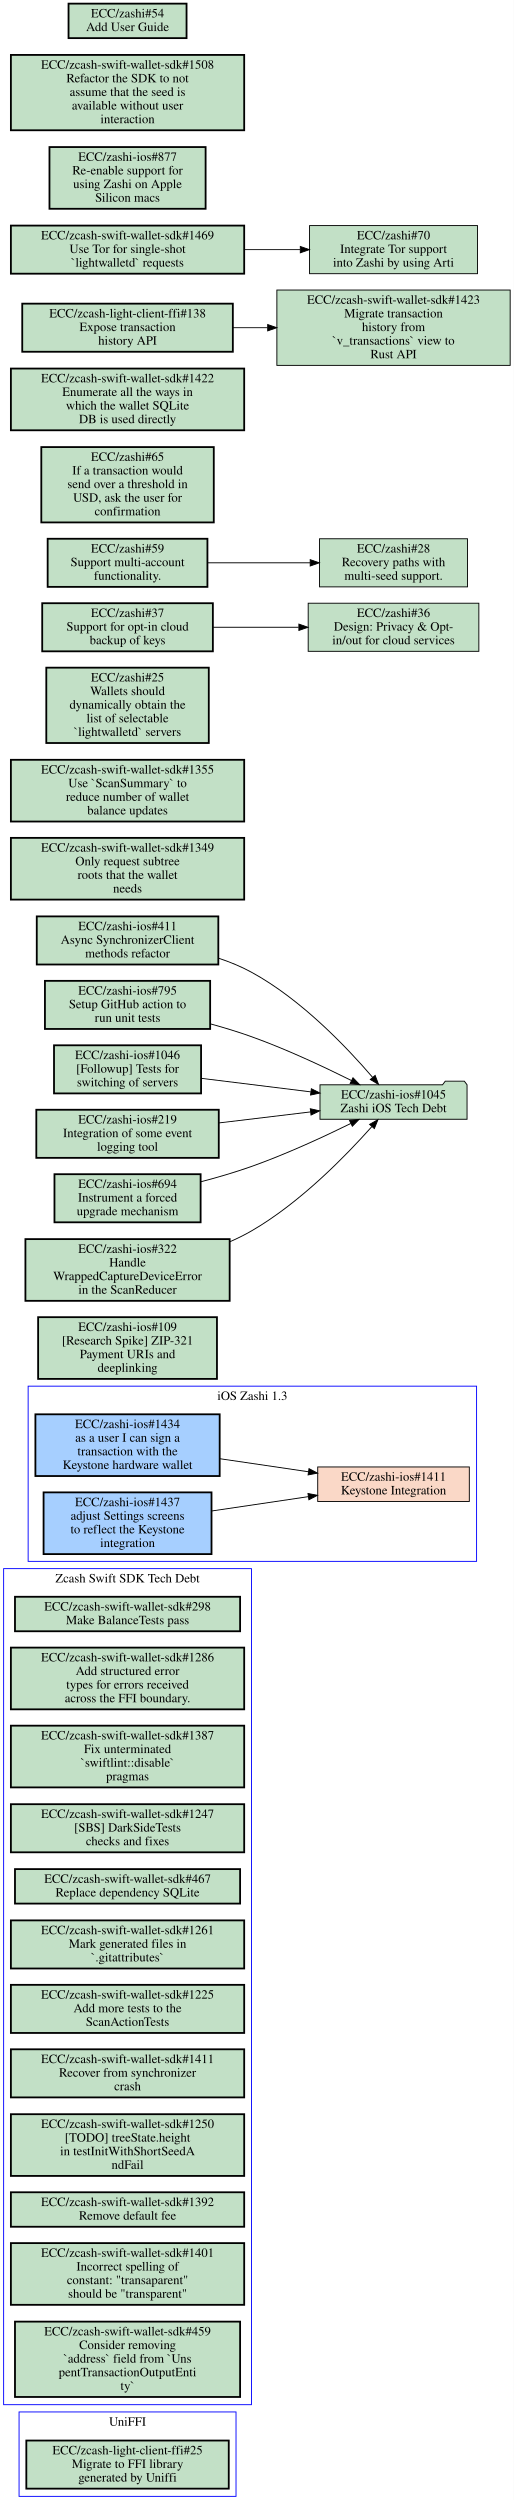
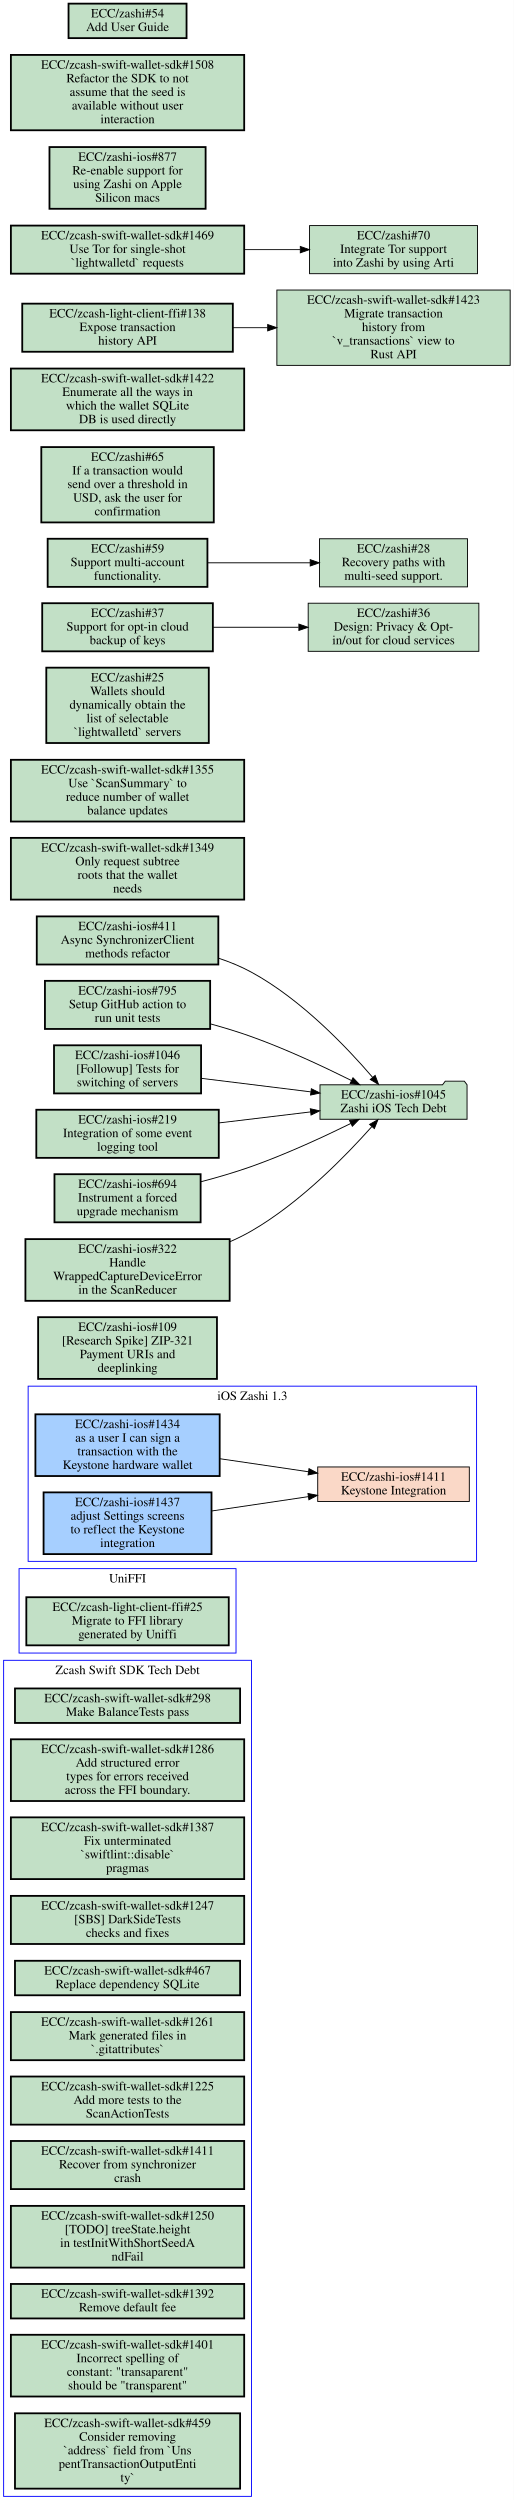
<svg xmlns="http://www.w3.org/2000/svg" xmlns:xlink="http://www.w3.org/1999/xlink" width="566pt" height="2754pt" viewBox="0.00 0.00 566.00 2754.00">
  <g id="graph0" class="graph" transform="scale(1 1) rotate(0) translate(4 2750)">
    <polygon fill="white" stroke="transparent" points="-4,4 -4,-2750 562,-2750 562,4 -4,4" />
    <g id="clust1" class="cluster">
+       <polygon fill="none" stroke="blue" points="17,-929 17,-1022 256,-1022 256,-929 17,-929" />
+       <text text-anchor="middle" x="136.5" y="-1006.8" font-family="Times,serif" font-size="14.00">UniFFI</text>
+     </g>
+     <g id="clust2" class="cluster">
+       <polygon fill="none" stroke="blue" points="0,0 0,-921 273,-921 273,0 0,0" />
+       <text text-anchor="middle" x="136.5" y="-905.8" font-family="Times,serif" font-size="14.00">Zcash Swift SDK Tech Debt</text>
+     </g>
+     <g id="clust3" class="cluster">
      <polygon fill="none" stroke="blue" points="27,-1030 27,-1223 521,-1223 521,-1030 27,-1030" />
      <text text-anchor="middle" x="274" y="-1207.8" font-family="Times,serif" font-size="14.00">iOS Zashi 1.3</text>
    </g>
-     <g id="clust2" class="cluster">
-       <polygon fill="none" stroke="blue" points="0,-101 0,-1022 273,-1022 273,-101 0,-101" />
-       <text text-anchor="middle" x="136.5" y="-1006.8" font-family="Times,serif" font-size="14.00">Zcash Swift SDK Tech Debt</text>
-     </g>
-     <g id="clust3" class="cluster">
-       <polygon fill="none" stroke="blue" points="17,0 17,-93 256,-93 256,0 17,0" />
-       <text text-anchor="middle" x="136.5" y="-77.8" font-family="Times,serif" font-size="14.00">UniFFI</text>
-     </g>
-     <g id="node1" class="node closed">
+     <g id="node1" class="node open">
      <g id="a_node1">
+         <a xlink:href="https://github.com/Electric-Coin-Company/zcash-light-client-ffi/issues/25" xlink:title="ECC/zcash-light-client-ffi#25&#10;Migrate to FFI library&#10;generated by Uniffi" target="_blank">
+           <polygon fill="#c2e0c6" stroke="black" stroke-width="2" points="248,-990.5 25,-990.5 25,-937.5 248,-937.5 248,-990.5" />
+           <text text-anchor="middle" x="136.5" y="-975.3" font-family="Times,serif" font-size="14.00">ECC/zcash-light-client-ffi#25</text>
+           <text text-anchor="middle" x="136.5" y="-960.3" font-family="Times,serif" font-size="14.00">Migrate to FFI library</text>
+           <text text-anchor="middle" x="136.5" y="-945.3" font-family="Times,serif" font-size="14.00">generated by Uniffi</text>
+         </a>
+       </g>
+     </g>
+     <g id="node2" class="node open">
+       <g id="a_node2">
+         <a xlink:href="https://github.com/Electric-Coin-Company/zcash-swift-wallet-sdk/issues/298" xlink:title="ECC/zcash-swift-wallet-sdk#298&#10;Make BalanceTests pass" target="_blank">
+           <polygon fill="#c2e0c6" stroke="black" stroke-width="2" points="260.5,-890 12.5,-890 12.5,-852 260.5,-852 260.5,-890" />
+           <text text-anchor="middle" x="136.5" y="-874.8" font-family="Times,serif" font-size="14.00">ECC/zcash-swift-wallet-sdk#298</text>
+           <text text-anchor="middle" x="136.5" y="-859.8" font-family="Times,serif" font-size="14.00">Make BalanceTests pass</text>
+         </a>
+       </g>
+     </g>
+     <g id="node3" class="node open">
+       <g id="a_node3">
+         <a xlink:href="https://github.com/Electric-Coin-Company/zcash-swift-wallet-sdk/issues/1286" xlink:title="ECC/zcash-swift-wallet-sdk#1286&#10;Add structured error&#10;types for errors received&#10;across the FFI boundary." target="_blank">
+           <polygon fill="#c2e0c6" stroke="black" stroke-width="2" points="265,-834 8,-834 8,-766 265,-766 265,-834" />
+           <text text-anchor="middle" x="136.5" y="-818.8" font-family="Times,serif" font-size="14.00">ECC/zcash-swift-wallet-sdk#1286</text>
+           <text text-anchor="middle" x="136.5" y="-803.8" font-family="Times,serif" font-size="14.00">Add structured error</text>
+           <text text-anchor="middle" x="136.5" y="-788.8" font-family="Times,serif" font-size="14.00">types for errors received</text>
+           <text text-anchor="middle" x="136.5" y="-773.8" font-family="Times,serif" font-size="14.00">across the FFI boundary.</text>
+         </a>
+       </g>
+     </g>
+     <g id="node4" class="node open">
+       <g id="a_node4">
+         <a xlink:href="https://github.com/Electric-Coin-Company/zcash-swift-wallet-sdk/issues/1387" xlink:title="ECC/zcash-swift-wallet-sdk#1387&#10;Fix unterminated&#10;`swiftlint::disable`&#10;pragmas" target="_blank">
+           <polygon fill="#c2e0c6" stroke="black" stroke-width="2" points="265,-748 8,-748 8,-680 265,-680 265,-748" />
+           <text text-anchor="middle" x="136.5" y="-732.8" font-family="Times,serif" font-size="14.00">ECC/zcash-swift-wallet-sdk#1387</text>
+           <text text-anchor="middle" x="136.5" y="-717.8" font-family="Times,serif" font-size="14.00">Fix unterminated</text>
+           <text text-anchor="middle" x="136.5" y="-702.8" font-family="Times,serif" font-size="14.00">`swiftlint::disable`</text>
+           <text text-anchor="middle" x="136.5" y="-687.8" font-family="Times,serif" font-size="14.00">pragmas</text>
+         </a>
+       </g>
+     </g>
+     <g id="node5" class="node open">
+       <g id="a_node5">
+         <a xlink:href="https://github.com/Electric-Coin-Company/zcash-swift-wallet-sdk/issues/1247" xlink:title="ECC/zcash-swift-wallet-sdk#1247&#10;[SBS] DarkSideTests&#10;checks and fixes" target="_blank">
+           <polygon fill="#c2e0c6" stroke="black" stroke-width="2" points="265,-661.5 8,-661.5 8,-608.5 265,-608.5 265,-661.5" />
+           <text text-anchor="middle" x="136.5" y="-646.3" font-family="Times,serif" font-size="14.00">ECC/zcash-swift-wallet-sdk#1247</text>
+           <text text-anchor="middle" x="136.5" y="-631.3" font-family="Times,serif" font-size="14.00">[SBS] DarkSideTests</text>
+           <text text-anchor="middle" x="136.5" y="-616.3" font-family="Times,serif" font-size="14.00">checks and fixes</text>
+         </a>
+       </g>
+     </g>
+     <g id="node6" class="node open">
+       <g id="a_node6">
+         <a xlink:href="https://github.com/Electric-Coin-Company/zcash-swift-wallet-sdk/issues/467" xlink:title="ECC/zcash-swift-wallet-sdk#467&#10;Replace dependency SQLite" target="_blank">
+           <polygon fill="#c2e0c6" stroke="black" stroke-width="2" points="260.5,-590 12.5,-590 12.5,-552 260.5,-552 260.5,-590" />
+           <text text-anchor="middle" x="136.5" y="-574.8" font-family="Times,serif" font-size="14.00">ECC/zcash-swift-wallet-sdk#467</text>
+           <text text-anchor="middle" x="136.5" y="-559.8" font-family="Times,serif" font-size="14.00">Replace dependency SQLite</text>
+         </a>
+       </g>
+     </g>
+     <g id="node7" class="node open">
+       <g id="a_node7">
+         <a xlink:href="https://github.com/Electric-Coin-Company/zcash-swift-wallet-sdk/issues/1261" xlink:title="ECC/zcash-swift-wallet-sdk#1261&#10;Mark generated files in&#10;`.gitattributes`" target="_blank">
+           <polygon fill="#c2e0c6" stroke="black" stroke-width="2" points="265,-533.5 8,-533.5 8,-480.5 265,-480.5 265,-533.5" />
+           <text text-anchor="middle" x="136.5" y="-518.3" font-family="Times,serif" font-size="14.00">ECC/zcash-swift-wallet-sdk#1261</text>
+           <text text-anchor="middle" x="136.5" y="-503.3" font-family="Times,serif" font-size="14.00">Mark generated files in</text>
+           <text text-anchor="middle" x="136.5" y="-488.3" font-family="Times,serif" font-size="14.00">`.gitattributes`</text>
+         </a>
+       </g>
+     </g>
+     <g id="node8" class="node open">
+       <g id="a_node8">
+         <a xlink:href="https://github.com/Electric-Coin-Company/zcash-swift-wallet-sdk/issues/1225" xlink:title="ECC/zcash-swift-wallet-sdk#1225&#10;Add more tests to the&#10;ScanActionTests" target="_blank">
+           <polygon fill="#c2e0c6" stroke="black" stroke-width="2" points="265,-462.5 8,-462.5 8,-409.5 265,-409.5 265,-462.5" />
+           <text text-anchor="middle" x="136.5" y="-447.3" font-family="Times,serif" font-size="14.00">ECC/zcash-swift-wallet-sdk#1225</text>
+           <text text-anchor="middle" x="136.5" y="-432.3" font-family="Times,serif" font-size="14.00">Add more tests to the</text>
+           <text text-anchor="middle" x="136.5" y="-417.3" font-family="Times,serif" font-size="14.00">ScanActionTests</text>
+         </a>
+       </g>
+     </g>
+     <g id="node9" class="node open">
+       <g id="a_node9">
+         <a xlink:href="https://github.com/Electric-Coin-Company/zcash-swift-wallet-sdk/issues/1411" xlink:title="ECC/zcash-swift-wallet-sdk#1411&#10;Recover from synchronizer&#10;crash" target="_blank">
+           <polygon fill="#c2e0c6" stroke="black" stroke-width="2" points="265,-391.5 8,-391.5 8,-338.5 265,-338.5 265,-391.5" />
+           <text text-anchor="middle" x="136.5" y="-376.3" font-family="Times,serif" font-size="14.00">ECC/zcash-swift-wallet-sdk#1411</text>
+           <text text-anchor="middle" x="136.5" y="-361.3" font-family="Times,serif" font-size="14.00">Recover from synchronizer</text>
+           <text text-anchor="middle" x="136.5" y="-346.3" font-family="Times,serif" font-size="14.00">crash</text>
+         </a>
+       </g>
+     </g>
+     <g id="node10" class="node open">
+       <g id="a_node10">
+         <a xlink:href="https://github.com/Electric-Coin-Company/zcash-swift-wallet-sdk/issues/1250" xlink:title="ECC/zcash-swift-wallet-sdk#1250&#10;[TODO] treeState.height&#10;in testInitWithShortSeedA&#10;ndFail" target="_blank">
+           <polygon fill="#c2e0c6" stroke="black" stroke-width="2" points="265,-320 8,-320 8,-252 265,-252 265,-320" />
+           <text text-anchor="middle" x="136.5" y="-304.8" font-family="Times,serif" font-size="14.00">ECC/zcash-swift-wallet-sdk#1250</text>
+           <text text-anchor="middle" x="136.5" y="-289.8" font-family="Times,serif" font-size="14.00">[TODO] treeState.height</text>
+           <text text-anchor="middle" x="136.5" y="-274.8" font-family="Times,serif" font-size="14.00">in testInitWithShortSeedA</text>
+           <text text-anchor="middle" x="136.5" y="-259.8" font-family="Times,serif" font-size="14.00">ndFail</text>
+         </a>
+       </g>
+     </g>
+     <g id="node11" class="node open">
+       <g id="a_node11">
+         <a xlink:href="https://github.com/Electric-Coin-Company/zcash-swift-wallet-sdk/issues/1392" xlink:title="ECC/zcash-swift-wallet-sdk#1392&#10;Remove default fee" target="_blank">
+           <polygon fill="#c2e0c6" stroke="black" stroke-width="2" points="265,-234 8,-234 8,-196 265,-196 265,-234" />
+           <text text-anchor="middle" x="136.5" y="-218.8" font-family="Times,serif" font-size="14.00">ECC/zcash-swift-wallet-sdk#1392</text>
+           <text text-anchor="middle" x="136.5" y="-203.8" font-family="Times,serif" font-size="14.00">Remove default fee</text>
+         </a>
+       </g>
+     </g>
+     <g id="node12" class="node open">
+       <g id="a_node12">
+         <a xlink:href="https://github.com/Electric-Coin-Company/zcash-swift-wallet-sdk/issues/1401" xlink:title="ECC/zcash-swift-wallet-sdk#1401&#10;Incorrect spelling of&#10;constant: &quot;transaparent&quot;&#10;should be &quot;transparent&quot;" target="_blank">
+           <polygon fill="#c2e0c6" stroke="black" stroke-width="2" points="265,-178 8,-178 8,-110 265,-110 265,-178" />
+           <text text-anchor="middle" x="136.5" y="-162.8" font-family="Times,serif" font-size="14.00">ECC/zcash-swift-wallet-sdk#1401</text>
+           <text text-anchor="middle" x="136.5" y="-147.8" font-family="Times,serif" font-size="14.00">Incorrect spelling of</text>
+           <text text-anchor="middle" x="136.5" y="-132.8" font-family="Times,serif" font-size="14.00">constant: "transaparent"</text>
+           <text text-anchor="middle" x="136.5" y="-117.8" font-family="Times,serif" font-size="14.00">should be "transparent"</text>
+         </a>
+       </g>
+     </g>
+     <g id="node13" class="node open">
+       <g id="a_node13">
+         <a xlink:href="https://github.com/Electric-Coin-Company/zcash-swift-wallet-sdk/issues/459" xlink:title="ECC/zcash-swift-wallet-sdk#459&#10;Consider removing&#10;`address` field from `Uns&#10;pentTransactionOutputEnti&#10;ty`" target="_blank">
+           <polygon fill="#c2e0c6" stroke="black" stroke-width="2" points="260.5,-91.5 12.5,-91.5 12.5,-8.5 260.5,-8.5 260.5,-91.5" />
+           <text text-anchor="middle" x="136.5" y="-76.3" font-family="Times,serif" font-size="14.00">ECC/zcash-swift-wallet-sdk#459</text>
+           <text text-anchor="middle" x="136.5" y="-61.3" font-family="Times,serif" font-size="14.00">Consider removing</text>
+           <text text-anchor="middle" x="136.5" y="-46.3" font-family="Times,serif" font-size="14.00">`address` field from `Uns</text>
+           <text text-anchor="middle" x="136.5" y="-31.3" font-family="Times,serif" font-size="14.00">pentTransactionOutputEnti</text>
+           <text text-anchor="middle" x="136.5" y="-16.3" font-family="Times,serif" font-size="14.00">ty`</text>
+         </a>
+       </g>
+     </g>
+     <g id="node14" class="node closed">
+       <g id="a_node14">
        <a xlink:href="https://github.com/Electric-Coin-Company/zashi-ios/issues/1411" xlink:title="ECC/zashi-ios#1411&#10;Keystone Integration" target="_blank">
          <polygon fill="#fad8c7" stroke="black" points="513,-1134 346,-1134 346,-1096 513,-1096 513,-1134" />
          <text text-anchor="middle" x="429.5" y="-1118.8" font-family="Times,serif" font-size="14.00">ECC/zashi-ios#1411</text>
          <text text-anchor="middle" x="429.5" y="-1103.8" font-family="Times,serif" font-size="14.00">Keystone Integration</text>
        </a>
      </g>
    </g>
-     <g id="node2" class="node committed">
-       <g id="a_node2">
+     <g id="node15" class="node committed">
+       <g id="a_node15">
        <a xlink:href="https://github.com/Electric-Coin-Company/zashi-ios/issues/1434" xlink:title="ECC/zashi-ios#1434&#10;as a user I can sign a&#10;transaction with the&#10;Keystone hardware wallet" target="_blank">
          <polygon fill="#a6cfff" stroke="black" stroke-width="2" points="238,-1192 35,-1192 35,-1124 238,-1124 238,-1192" />
          <text text-anchor="middle" x="136.5" y="-1176.8" font-family="Times,serif" font-size="14.00">ECC/zashi-ios#1434</text>
          <text text-anchor="middle" x="136.5" y="-1161.8" font-family="Times,serif" font-size="14.00">as a user I can sign a</text>
          <text text-anchor="middle" x="136.5" y="-1146.8" font-family="Times,serif" font-size="14.00">transaction with the</text>
          <text text-anchor="middle" x="136.5" y="-1131.8" font-family="Times,serif" font-size="14.00">Keystone hardware wallet</text>
        </a>
      </g>
    </g>
    <g id="edge1" class="edge">
      <path fill="none" stroke="black" d="M238.05,-1143.1C269.78,-1138.5 304.66,-1133.3 335.81,-1128.7" />
      <polygon fill="black" stroke="black" points="336.41,-1132.15 345.78,-1127.2 335.37,-1125.23 336.41,-1132.15" />
    </g>
-     <g id="node3" class="node committed">
-       <g id="a_node3">
+     <g id="node16" class="node committed">
+       <g id="a_node16">
        <a xlink:href="https://github.com/Electric-Coin-Company/zashi-ios/issues/1437" xlink:title="ECC/zashi-ios#1437&#10;adjust Settings screens&#10;to reflect the Keystone&#10;integration" target="_blank">
          <polygon fill="#a6cfff" stroke="black" stroke-width="2" points="229,-1106 44,-1106 44,-1038 229,-1038 229,-1106" />
          <text text-anchor="middle" x="136.5" y="-1090.8" font-family="Times,serif" font-size="14.00">ECC/zashi-ios#1437</text>
          <text text-anchor="middle" x="136.5" y="-1075.8" font-family="Times,serif" font-size="14.00">adjust Settings screens</text>
          <text text-anchor="middle" x="136.5" y="-1060.8" font-family="Times,serif" font-size="14.00">to reflect the Keystone</text>
          <text text-anchor="middle" x="136.5" y="-1045.8" font-family="Times,serif" font-size="14.00">integration</text>
        </a>
      </g>
    </g>
    <g id="edge2" class="edge">
      <path fill="none" stroke="black" d="M229.17,-1085.5C263.14,-1090.6 301.66,-1096.3 335.72,-1101.3" />
      <polygon fill="black" stroke="black" points="335.26,-1104.77 345.67,-1102.8 336.3,-1097.85 335.26,-1104.77" />
-     </g>
-     <g id="node4" class="node open">
-       <g id="a_node4">
-         <a xlink:href="https://github.com/Electric-Coin-Company/zcash-swift-wallet-sdk/issues/298" xlink:title="ECC/zcash-swift-wallet-sdk#298&#10;Make BalanceTests pass" target="_blank">
-           <polygon fill="#c2e0c6" stroke="black" stroke-width="2" points="260.5,-991 12.5,-991 12.5,-953 260.5,-953 260.5,-991" />
-           <text text-anchor="middle" x="136.5" y="-975.8" font-family="Times,serif" font-size="14.00">ECC/zcash-swift-wallet-sdk#298</text>
-           <text text-anchor="middle" x="136.5" y="-960.8" font-family="Times,serif" font-size="14.00">Make BalanceTests pass</text>
-         </a>
-       </g>
-     </g>
-     <g id="node5" class="node open">
-       <g id="a_node5">
-         <a xlink:href="https://github.com/Electric-Coin-Company/zcash-swift-wallet-sdk/issues/1286" xlink:title="ECC/zcash-swift-wallet-sdk#1286&#10;Add structured error&#10;types for errors received&#10;across the FFI boundary." target="_blank">
-           <polygon fill="#c2e0c6" stroke="black" stroke-width="2" points="265,-935 8,-935 8,-867 265,-867 265,-935" />
-           <text text-anchor="middle" x="136.5" y="-919.8" font-family="Times,serif" font-size="14.00">ECC/zcash-swift-wallet-sdk#1286</text>
-           <text text-anchor="middle" x="136.5" y="-904.8" font-family="Times,serif" font-size="14.00">Add structured error</text>
-           <text text-anchor="middle" x="136.5" y="-889.8" font-family="Times,serif" font-size="14.00">types for errors received</text>
-           <text text-anchor="middle" x="136.5" y="-874.8" font-family="Times,serif" font-size="14.00">across the FFI boundary.</text>
-         </a>
-       </g>
-     </g>
-     <g id="node6" class="node open">
-       <g id="a_node6">
-         <a xlink:href="https://github.com/Electric-Coin-Company/zcash-swift-wallet-sdk/issues/1387" xlink:title="ECC/zcash-swift-wallet-sdk#1387&#10;Fix unterminated&#10;`swiftlint::disable`&#10;pragmas" target="_blank">
-           <polygon fill="#c2e0c6" stroke="black" stroke-width="2" points="265,-849 8,-849 8,-781 265,-781 265,-849" />
-           <text text-anchor="middle" x="136.5" y="-833.8" font-family="Times,serif" font-size="14.00">ECC/zcash-swift-wallet-sdk#1387</text>
-           <text text-anchor="middle" x="136.5" y="-818.8" font-family="Times,serif" font-size="14.00">Fix unterminated</text>
-           <text text-anchor="middle" x="136.5" y="-803.8" font-family="Times,serif" font-size="14.00">`swiftlint::disable`</text>
-           <text text-anchor="middle" x="136.5" y="-788.8" font-family="Times,serif" font-size="14.00">pragmas</text>
-         </a>
-       </g>
-     </g>
-     <g id="node7" class="node open">
-       <g id="a_node7">
-         <a xlink:href="https://github.com/Electric-Coin-Company/zcash-swift-wallet-sdk/issues/1247" xlink:title="ECC/zcash-swift-wallet-sdk#1247&#10;[SBS] DarkSideTests&#10;checks and fixes" target="_blank">
-           <polygon fill="#c2e0c6" stroke="black" stroke-width="2" points="265,-762.5 8,-762.5 8,-709.5 265,-709.5 265,-762.5" />
-           <text text-anchor="middle" x="136.5" y="-747.3" font-family="Times,serif" font-size="14.00">ECC/zcash-swift-wallet-sdk#1247</text>
-           <text text-anchor="middle" x="136.5" y="-732.3" font-family="Times,serif" font-size="14.00">[SBS] DarkSideTests</text>
-           <text text-anchor="middle" x="136.5" y="-717.3" font-family="Times,serif" font-size="14.00">checks and fixes</text>
-         </a>
-       </g>
-     </g>
-     <g id="node8" class="node open">
-       <g id="a_node8">
-         <a xlink:href="https://github.com/Electric-Coin-Company/zcash-swift-wallet-sdk/issues/467" xlink:title="ECC/zcash-swift-wallet-sdk#467&#10;Replace dependency SQLite" target="_blank">
-           <polygon fill="#c2e0c6" stroke="black" stroke-width="2" points="260.5,-691 12.5,-691 12.5,-653 260.5,-653 260.5,-691" />
-           <text text-anchor="middle" x="136.5" y="-675.8" font-family="Times,serif" font-size="14.00">ECC/zcash-swift-wallet-sdk#467</text>
-           <text text-anchor="middle" x="136.5" y="-660.8" font-family="Times,serif" font-size="14.00">Replace dependency SQLite</text>
-         </a>
-       </g>
-     </g>
-     <g id="node9" class="node open">
-       <g id="a_node9">
-         <a xlink:href="https://github.com/Electric-Coin-Company/zcash-swift-wallet-sdk/issues/1261" xlink:title="ECC/zcash-swift-wallet-sdk#1261&#10;Mark generated files in&#10;`.gitattributes`" target="_blank">
-           <polygon fill="#c2e0c6" stroke="black" stroke-width="2" points="265,-634.5 8,-634.5 8,-581.5 265,-581.5 265,-634.5" />
-           <text text-anchor="middle" x="136.5" y="-619.3" font-family="Times,serif" font-size="14.00">ECC/zcash-swift-wallet-sdk#1261</text>
-           <text text-anchor="middle" x="136.5" y="-604.3" font-family="Times,serif" font-size="14.00">Mark generated files in</text>
-           <text text-anchor="middle" x="136.5" y="-589.3" font-family="Times,serif" font-size="14.00">`.gitattributes`</text>
-         </a>
-       </g>
-     </g>
-     <g id="node10" class="node open">
-       <g id="a_node10">
-         <a xlink:href="https://github.com/Electric-Coin-Company/zcash-swift-wallet-sdk/issues/1225" xlink:title="ECC/zcash-swift-wallet-sdk#1225&#10;Add more tests to the&#10;ScanActionTests" target="_blank">
-           <polygon fill="#c2e0c6" stroke="black" stroke-width="2" points="265,-563.5 8,-563.5 8,-510.5 265,-510.5 265,-563.5" />
-           <text text-anchor="middle" x="136.5" y="-548.3" font-family="Times,serif" font-size="14.00">ECC/zcash-swift-wallet-sdk#1225</text>
-           <text text-anchor="middle" x="136.5" y="-533.3" font-family="Times,serif" font-size="14.00">Add more tests to the</text>
-           <text text-anchor="middle" x="136.5" y="-518.3" font-family="Times,serif" font-size="14.00">ScanActionTests</text>
-         </a>
-       </g>
-     </g>
-     <g id="node11" class="node open">
-       <g id="a_node11">
-         <a xlink:href="https://github.com/Electric-Coin-Company/zcash-swift-wallet-sdk/issues/1411" xlink:title="ECC/zcash-swift-wallet-sdk#1411&#10;Recover from synchronizer&#10;crash" target="_blank">
-           <polygon fill="#c2e0c6" stroke="black" stroke-width="2" points="265,-492.5 8,-492.5 8,-439.5 265,-439.5 265,-492.5" />
-           <text text-anchor="middle" x="136.5" y="-477.3" font-family="Times,serif" font-size="14.00">ECC/zcash-swift-wallet-sdk#1411</text>
-           <text text-anchor="middle" x="136.5" y="-462.3" font-family="Times,serif" font-size="14.00">Recover from synchronizer</text>
-           <text text-anchor="middle" x="136.5" y="-447.3" font-family="Times,serif" font-size="14.00">crash</text>
-         </a>
-       </g>
-     </g>
-     <g id="node12" class="node open">
-       <g id="a_node12">
-         <a xlink:href="https://github.com/Electric-Coin-Company/zcash-swift-wallet-sdk/issues/1250" xlink:title="ECC/zcash-swift-wallet-sdk#1250&#10;[TODO] treeState.height&#10;in testInitWithShortSeedA&#10;ndFail" target="_blank">
-           <polygon fill="#c2e0c6" stroke="black" stroke-width="2" points="265,-421 8,-421 8,-353 265,-353 265,-421" />
-           <text text-anchor="middle" x="136.5" y="-405.8" font-family="Times,serif" font-size="14.00">ECC/zcash-swift-wallet-sdk#1250</text>
-           <text text-anchor="middle" x="136.5" y="-390.8" font-family="Times,serif" font-size="14.00">[TODO] treeState.height</text>
-           <text text-anchor="middle" x="136.5" y="-375.8" font-family="Times,serif" font-size="14.00">in testInitWithShortSeedA</text>
-           <text text-anchor="middle" x="136.5" y="-360.8" font-family="Times,serif" font-size="14.00">ndFail</text>
-         </a>
-       </g>
-     </g>
-     <g id="node13" class="node open">
-       <g id="a_node13">
-         <a xlink:href="https://github.com/Electric-Coin-Company/zcash-swift-wallet-sdk/issues/1392" xlink:title="ECC/zcash-swift-wallet-sdk#1392&#10;Remove default fee" target="_blank">
-           <polygon fill="#c2e0c6" stroke="black" stroke-width="2" points="265,-335 8,-335 8,-297 265,-297 265,-335" />
-           <text text-anchor="middle" x="136.5" y="-319.8" font-family="Times,serif" font-size="14.00">ECC/zcash-swift-wallet-sdk#1392</text>
-           <text text-anchor="middle" x="136.5" y="-304.8" font-family="Times,serif" font-size="14.00">Remove default fee</text>
-         </a>
-       </g>
-     </g>
-     <g id="node14" class="node open">
-       <g id="a_node14">
-         <a xlink:href="https://github.com/Electric-Coin-Company/zcash-swift-wallet-sdk/issues/1401" xlink:title="ECC/zcash-swift-wallet-sdk#1401&#10;Incorrect spelling of&#10;constant: &quot;transaparent&quot;&#10;should be &quot;transparent&quot;" target="_blank">
-           <polygon fill="#c2e0c6" stroke="black" stroke-width="2" points="265,-279 8,-279 8,-211 265,-211 265,-279" />
-           <text text-anchor="middle" x="136.5" y="-263.8" font-family="Times,serif" font-size="14.00">ECC/zcash-swift-wallet-sdk#1401</text>
-           <text text-anchor="middle" x="136.5" y="-248.8" font-family="Times,serif" font-size="14.00">Incorrect spelling of</text>
-           <text text-anchor="middle" x="136.5" y="-233.8" font-family="Times,serif" font-size="14.00">constant: "transaparent"</text>
-           <text text-anchor="middle" x="136.5" y="-218.8" font-family="Times,serif" font-size="14.00">should be "transparent"</text>
-         </a>
-       </g>
-     </g>
-     <g id="node15" class="node open">
-       <g id="a_node15">
-         <a xlink:href="https://github.com/Electric-Coin-Company/zcash-swift-wallet-sdk/issues/459" xlink:title="ECC/zcash-swift-wallet-sdk#459&#10;Consider removing&#10;`address` field from `Uns&#10;pentTransactionOutputEnti&#10;ty`" target="_blank">
-           <polygon fill="#c2e0c6" stroke="black" stroke-width="2" points="260.5,-192.5 12.5,-192.5 12.5,-109.5 260.5,-109.5 260.5,-192.5" />
-           <text text-anchor="middle" x="136.5" y="-177.3" font-family="Times,serif" font-size="14.00">ECC/zcash-swift-wallet-sdk#459</text>
-           <text text-anchor="middle" x="136.5" y="-162.3" font-family="Times,serif" font-size="14.00">Consider removing</text>
-           <text text-anchor="middle" x="136.5" y="-147.3" font-family="Times,serif" font-size="14.00">`address` field from `Uns</text>
-           <text text-anchor="middle" x="136.5" y="-132.3" font-family="Times,serif" font-size="14.00">pentTransactionOutputEnti</text>
-           <text text-anchor="middle" x="136.5" y="-117.3" font-family="Times,serif" font-size="14.00">ty`</text>
-         </a>
-       </g>
-     </g>
-     <g id="node16" class="node open">
-       <g id="a_node16">
-         <a xlink:href="https://github.com/Electric-Coin-Company/zcash-light-client-ffi/issues/25" xlink:title="ECC/zcash-light-client-ffi#25&#10;Migrate to FFI library&#10;generated by Uniffi" target="_blank">
-           <polygon fill="#c2e0c6" stroke="black" stroke-width="2" points="248,-61.5 25,-61.5 25,-8.5 248,-8.5 248,-61.5" />
-           <text text-anchor="middle" x="136.5" y="-46.3" font-family="Times,serif" font-size="14.00">ECC/zcash-light-client-ffi#25</text>
-           <text text-anchor="middle" x="136.5" y="-31.3" font-family="Times,serif" font-size="14.00">Migrate to FFI library</text>
-           <text text-anchor="middle" x="136.5" y="-16.3" font-family="Times,serif" font-size="14.00">generated by Uniffi</text>
-         </a>
-       </g>
    </g>
    <g id="node17" class="node open">
      <g id="a_node17">
        <a xlink:href="https://github.com/Electric-Coin-Company/zashi-ios/issues/109" xlink:title="ECC/zashi-ios#109&#10;[Research Spike] ZIP-321&#10;Payment URIs and&#10;deeplinking" target="_blank">
          <polygon fill="#c2e0c6" stroke="black" stroke-width="2" points="235,-1299 38,-1299 38,-1231 235,-1231 235,-1299" />
          <text text-anchor="middle" x="136.5" y="-1283.8" font-family="Times,serif" font-size="14.00">ECC/zashi-ios#109</text>
          <text text-anchor="middle" x="136.5" y="-1268.8" font-family="Times,serif" font-size="14.00">[Research Spike] ZIP-321</text>
          <text text-anchor="middle" x="136.5" y="-1253.8" font-family="Times,serif" font-size="14.00">Payment URIs and</text>
          <text text-anchor="middle" x="136.5" y="-1238.8" font-family="Times,serif" font-size="14.00">deeplinking</text>
        </a>
      </g>
    </g>
    <g id="node18" class="node open">
      <g id="a_node18">
        <a xlink:href="https://github.com/Electric-Coin-Company/zashi-ios/issues/411" xlink:title="ECC/zashi-ios#411&#10;Async SynchronizerClient&#10;methods refactor" target="_blank">
          <polygon fill="#c2e0c6" stroke="black" stroke-width="2" points="236.5,-1740.5 36.5,-1740.5 36.5,-1687.5 236.5,-1687.5 236.5,-1740.5" />
          <text text-anchor="middle" x="136.5" y="-1725.3" font-family="Times,serif" font-size="14.00">ECC/zashi-ios#411</text>
          <text text-anchor="middle" x="136.5" y="-1710.3" font-family="Times,serif" font-size="14.00">Async SynchronizerClient</text>
          <text text-anchor="middle" x="136.5" y="-1695.3" font-family="Times,serif" font-size="14.00">methods refactor</text>
        </a>
      </g>
    </g>
    <g id="node19" class="node open">
      <g id="a_node19">
        <a xlink:href="https://github.com/Electric-Coin-Company/zashi-ios/issues/1045" xlink:title="ECC/zashi-ios#1045&#10;Zashi iOS Tech Debt" target="_blank">
          <polygon fill="#c2e0c6" stroke="black" points="510.5,-1555 507.5,-1559 486.5,-1559 483.5,-1555 348.5,-1555 348.5,-1517 510.5,-1517 510.5,-1555" />
          <text text-anchor="middle" x="429.5" y="-1539.8" font-family="Times,serif" font-size="14.00">ECC/zashi-ios#1045</text>
          <text text-anchor="middle" x="429.5" y="-1524.8" font-family="Times,serif" font-size="14.00">Zashi iOS Tech Debt</text>
        </a>
      </g>
    </g>
    <g id="edge3" class="edge">
      <path fill="none" stroke="black" d="M236.64,-1694.5C249.25,-1690.3 261.69,-1685.2 273,-1679 327.95,-1649.1 378.7,-1595.6 406.46,-1563.2" />
      <polygon fill="black" stroke="black" points="409.26,-1565.31 413.01,-1555.4 403.9,-1560.81 409.26,-1565.31" />
    </g>
    <g id="node20" class="node open">
      <g id="a_node20">
        <a xlink:href="https://github.com/Electric-Coin-Company/zashi-ios/issues/795" xlink:title="ECC/zashi-ios#795&#10;Setup GitHub action to&#10;run unit tests" target="_blank">
          <polygon fill="#c2e0c6" stroke="black" stroke-width="2" points="227.5,-1669.5 45.5,-1669.5 45.5,-1616.5 227.5,-1616.5 227.5,-1669.5" />
          <text text-anchor="middle" x="136.5" y="-1654.3" font-family="Times,serif" font-size="14.00">ECC/zashi-ios#795</text>
          <text text-anchor="middle" x="136.5" y="-1639.3" font-family="Times,serif" font-size="14.00">Setup GitHub action to</text>
          <text text-anchor="middle" x="136.5" y="-1624.3" font-family="Times,serif" font-size="14.00">run unit tests</text>
        </a>
      </g>
    </g>
    <g id="edge4" class="edge">
      <path fill="none" stroke="black" d="M227.84,-1622.1C243.06,-1617.9 258.59,-1613.2 273,-1608 311.08,-1594.4 352.57,-1574.9 383.1,-1559.7" />
      <polygon fill="black" stroke="black" points="384.86,-1562.73 392.21,-1555.1 381.71,-1556.48 384.86,-1562.73" />
    </g>
    <g id="node21" class="node open">
      <g id="a_node21">
        <a xlink:href="https://github.com/Electric-Coin-Company/zcash-swift-wallet-sdk/issues/1349" xlink:title="ECC/zcash-swift-wallet-sdk#1349&#10;Only request subtree&#10;roots that the wallet&#10;needs" target="_blank">
          <polygon fill="#c2e0c6" stroke="black" stroke-width="2" points="265,-1827 8,-1827 8,-1759 265,-1759 265,-1827" />
          <text text-anchor="middle" x="136.5" y="-1811.8" font-family="Times,serif" font-size="14.00">ECC/zcash-swift-wallet-sdk#1349</text>
          <text text-anchor="middle" x="136.5" y="-1796.8" font-family="Times,serif" font-size="14.00">Only request subtree</text>
          <text text-anchor="middle" x="136.5" y="-1781.8" font-family="Times,serif" font-size="14.00">roots that the wallet</text>
          <text text-anchor="middle" x="136.5" y="-1766.8" font-family="Times,serif" font-size="14.00">needs</text>
        </a>
      </g>
    </g>
    <g id="node22" class="node open">
      <g id="a_node22">
        <a xlink:href="https://github.com/Electric-Coin-Company/zcash-swift-wallet-sdk/issues/1355" xlink:title="ECC/zcash-swift-wallet-sdk#1355&#10;Use `ScanSummary` to&#10;reduce number of wallet&#10;balance updates" target="_blank">
          <polygon fill="#c2e0c6" stroke="black" stroke-width="2" points="265,-1913 8,-1913 8,-1845 265,-1845 265,-1913" />
          <text text-anchor="middle" x="136.5" y="-1897.8" font-family="Times,serif" font-size="14.00">ECC/zcash-swift-wallet-sdk#1355</text>
          <text text-anchor="middle" x="136.5" y="-1882.8" font-family="Times,serif" font-size="14.00">Use `ScanSummary` to</text>
          <text text-anchor="middle" x="136.5" y="-1867.8" font-family="Times,serif" font-size="14.00">reduce number of wallet</text>
          <text text-anchor="middle" x="136.5" y="-1852.8" font-family="Times,serif" font-size="14.00">balance updates</text>
        </a>
      </g>
    </g>
    <g id="node23" class="node open">
      <g id="a_node23">
        <a xlink:href="https://github.com/Electric-Coin-Company/zashi-ios/issues/1046" xlink:title="ECC/zashi-ios#1046&#10;[Followup] Tests for&#10;switching of servers" target="_blank">
          <polygon fill="#c2e0c6" stroke="black" stroke-width="2" points="217.5,-1598.5 55.5,-1598.5 55.5,-1545.5 217.5,-1545.5 217.5,-1598.5" />
          <text text-anchor="middle" x="136.5" y="-1583.3" font-family="Times,serif" font-size="14.00">ECC/zashi-ios#1046</text>
          <text text-anchor="middle" x="136.5" y="-1568.3" font-family="Times,serif" font-size="14.00">[Followup] Tests for</text>
          <text text-anchor="middle" x="136.5" y="-1553.3" font-family="Times,serif" font-size="14.00">switching of servers</text>
        </a>
      </g>
    </g>
    <g id="edge5" class="edge">
      <path fill="none" stroke="black" d="M217.79,-1562.1C255.16,-1557.4 299.77,-1551.9 338.3,-1547.2" />
      <polygon fill="black" stroke="black" points="338.99,-1550.64 348.47,-1545.9 338.11,-1543.7 338.99,-1550.64" />
    </g>
    <g id="node24" class="node open">
      <g id="a_node24">
        <a xlink:href="https://github.com/Electric-Coin-Company/zashi/issues/25" xlink:title="ECC/zashi#25&#10;Wallets should&#10;dynamically obtain the&#10;list of selectable&#10;`lightwalletd` servers" target="_blank">
          <polygon fill="#c2e0c6" stroke="black" stroke-width="2" points="226,-2014.5 47,-2014.5 47,-1931.5 226,-1931.5 226,-2014.5" />
          <text text-anchor="middle" x="136.5" y="-1999.3" font-family="Times,serif" font-size="14.00">ECC/zashi#25</text>
          <text text-anchor="middle" x="136.5" y="-1984.3" font-family="Times,serif" font-size="14.00">Wallets should</text>
          <text text-anchor="middle" x="136.5" y="-1969.3" font-family="Times,serif" font-size="14.00">dynamically obtain the</text>
          <text text-anchor="middle" x="136.5" y="-1954.3" font-family="Times,serif" font-size="14.00">list of selectable</text>
          <text text-anchor="middle" x="136.5" y="-1939.3" font-family="Times,serif" font-size="14.00">`lightwalletd` servers</text>
        </a>
      </g>
    </g>
    <g id="node25" class="node open">
      <g id="a_node25">
        <a xlink:href="https://github.com/Electric-Coin-Company/zashi/issues/37" xlink:title="ECC/zashi#37&#10;Support for opt-in cloud&#10;backup of keys" target="_blank">
          <polygon fill="#c2e0c6" stroke="black" stroke-width="2" points="230.5,-2085.5 42.5,-2085.5 42.5,-2032.5 230.5,-2032.5 230.5,-2085.5" />
          <text text-anchor="middle" x="136.5" y="-2070.3" font-family="Times,serif" font-size="14.00">ECC/zashi#37</text>
          <text text-anchor="middle" x="136.5" y="-2055.3" font-family="Times,serif" font-size="14.00">Support for opt-in cloud</text>
          <text text-anchor="middle" x="136.5" y="-2040.3" font-family="Times,serif" font-size="14.00">backup of keys</text>
        </a>
      </g>
    </g>
    <g id="node26" class="node open">
      <g id="a_node26">
        <a xlink:href="https://github.com/Electric-Coin-Company/zashi/issues/36" xlink:title="ECC/zashi#36&#10;Design: Privacy &amp; Opt-&#10;in/out for cloud services" target="_blank">
          <polygon fill="#c2e0c6" stroke="black" points="523.5,-2085.5 335.5,-2085.5 335.5,-2032.5 523.5,-2032.5 523.5,-2085.5" />
          <text text-anchor="middle" x="429.5" y="-2070.3" font-family="Times,serif" font-size="14.00">ECC/zashi#36</text>
          <text text-anchor="middle" x="429.5" y="-2055.3" font-family="Times,serif" font-size="14.00">Design: Privacy &amp; Opt-</text>
          <text text-anchor="middle" x="429.5" y="-2040.3" font-family="Times,serif" font-size="14.00">in/out for cloud services</text>
        </a>
      </g>
    </g>
    <g id="edge6" class="edge">
      <path fill="none" stroke="black" d="M230.77,-2059C260.8,-2059 294.24,-2059 324.95,-2059" />
      <polygon fill="black" stroke="black" points="325.25,-2062.5 335.25,-2059 325.25,-2055.5 325.25,-2062.5" />
    </g>
    <g id="node27" class="node open">
      <g id="a_node27">
        <a xlink:href="https://github.com/Electric-Coin-Company/zashi-ios/issues/219" xlink:title="ECC/zashi-ios#219&#10;Integration of some event&#10;logging tool" target="_blank">
          <polygon fill="#c2e0c6" stroke="black" stroke-width="2" points="237,-1527.5 36,-1527.5 36,-1474.5 237,-1474.5 237,-1527.5" />
          <text text-anchor="middle" x="136.5" y="-1512.3" font-family="Times,serif" font-size="14.00">ECC/zashi-ios#219</text>
          <text text-anchor="middle" x="136.5" y="-1497.3" font-family="Times,serif" font-size="14.00">Integration of some event</text>
          <text text-anchor="middle" x="136.5" y="-1482.3" font-family="Times,serif" font-size="14.00">logging tool</text>
        </a>
      </g>
    </g>
    <g id="edge7" class="edge">
      <path fill="none" stroke="black" d="M237.24,-1513C269.9,-1516.9 305.99,-1521.3 337.93,-1525.1" />
      <polygon fill="black" stroke="black" points="337.81,-1528.61 348.15,-1526.3 338.63,-1521.66 337.81,-1528.61" />
    </g>
    <g id="node28" class="node open">
      <g id="a_node28">
        <a xlink:href="https://github.com/Electric-Coin-Company/zashi-ios/issues/694" xlink:title="ECC/zashi-ios#694&#10;Instrument a forced&#10;upgrade mechanism" target="_blank">
          <polygon fill="#c2e0c6" stroke="black" stroke-width="2" points="217,-1456.5 56,-1456.5 56,-1403.5 217,-1403.5 217,-1456.5" />
          <text text-anchor="middle" x="136.5" y="-1441.3" font-family="Times,serif" font-size="14.00">ECC/zashi-ios#694</text>
          <text text-anchor="middle" x="136.5" y="-1426.3" font-family="Times,serif" font-size="14.00">Instrument a forced</text>
          <text text-anchor="middle" x="136.5" y="-1411.3" font-family="Times,serif" font-size="14.00">upgrade mechanism</text>
        </a>
      </g>
    </g>
    <g id="edge8" class="edge">
      <path fill="none" stroke="black" d="M217.02,-1448.1C235.58,-1452.9 255.14,-1458.7 273,-1465 310.77,-1478.4 351.96,-1497.4 382.45,-1512.4" />
      <polygon fill="black" stroke="black" points="381.04,-1515.61 391.56,-1516.9 384.14,-1509.33 381.04,-1515.61" />
    </g>
    <g id="node29" class="node open">
      <g id="a_node29">
        <a xlink:href="https://github.com/Electric-Coin-Company/zashi-ios/issues/322" xlink:title="ECC/zashi-ios#322&#10;Handle&#10;WrappedCaptureDeviceError&#10;in the ScanReducer" target="_blank">
          <polygon fill="#c2e0c6" stroke="black" stroke-width="2" points="249,-1385 24,-1385 24,-1317 249,-1317 249,-1385" />
          <text text-anchor="middle" x="136.5" y="-1369.8" font-family="Times,serif" font-size="14.00">ECC/zashi-ios#322</text>
          <text text-anchor="middle" x="136.5" y="-1354.8" font-family="Times,serif" font-size="14.00">Handle</text>
          <text text-anchor="middle" x="136.5" y="-1339.8" font-family="Times,serif" font-size="14.00">WrappedCaptureDeviceError</text>
          <text text-anchor="middle" x="136.5" y="-1324.8" font-family="Times,serif" font-size="14.00">in the ScanReducer</text>
        </a>
      </g>
    </g>
    <g id="edge9" class="edge">
      <path fill="none" stroke="black" d="M249.02,-1382C257.32,-1385.6 265.41,-1389.6 273,-1394 326.7,-1425 377.51,-1477.3 405.68,-1509" />
      <polygon fill="black" stroke="black" points="403.12,-1511.39 412.34,-1516.6 408.38,-1506.77 403.12,-1511.39" />
    </g>
    <g id="node30" class="node open">
      <g id="a_node30">
        <a xlink:href="https://github.com/Electric-Coin-Company/zashi/issues/59" xlink:title="ECC/zashi#59&#10;Support multi-account&#10;functionality." target="_blank">
          <polygon fill="#c2e0c6" stroke="black" stroke-width="2" points="224.5,-2156.5 48.5,-2156.5 48.5,-2103.5 224.5,-2103.5 224.5,-2156.5" />
          <text text-anchor="middle" x="136.5" y="-2141.3" font-family="Times,serif" font-size="14.00">ECC/zashi#59</text>
          <text text-anchor="middle" x="136.5" y="-2126.3" font-family="Times,serif" font-size="14.00">Support multi-account</text>
          <text text-anchor="middle" x="136.5" y="-2111.3" font-family="Times,serif" font-size="14.00">functionality.</text>
        </a>
      </g>
    </g>
    <g id="node31" class="node open">
      <g id="a_node31">
        <a xlink:href="https://github.com/Electric-Coin-Company/zashi/issues/28" xlink:title="ECC/zashi#28&#10;Recovery paths with&#10;multi-seed support." target="_blank">
          <polygon fill="#c2e0c6" stroke="black" points="511,-2156.5 348,-2156.5 348,-2103.5 511,-2103.5 511,-2156.5" />
          <text text-anchor="middle" x="429.5" y="-2141.3" font-family="Times,serif" font-size="14.00">ECC/zashi#28</text>
          <text text-anchor="middle" x="429.5" y="-2126.3" font-family="Times,serif" font-size="14.00">Recovery paths with</text>
          <text text-anchor="middle" x="429.5" y="-2111.3" font-family="Times,serif" font-size="14.00">multi-seed support.</text>
        </a>
      </g>
    </g>
    <g id="edge10" class="edge">
      <path fill="none" stroke="black" d="M224.81,-2130C260.46,-2130 301.7,-2130 337.71,-2130" />
      <polygon fill="black" stroke="black" points="337.72,-2133.5 347.72,-2130 337.72,-2126.5 337.72,-2133.5" />
    </g>
    <g id="node32" class="node open">
      <g id="a_node32">
        <a xlink:href="https://github.com/Electric-Coin-Company/zashi/issues/65" xlink:title="ECC/zashi#65&#10;If a transaction would&#10;send over a threshold in&#10;USD, ask the user for&#10;confirmation" target="_blank">
          <polygon fill="#c2e0c6" stroke="black" stroke-width="2" points="231.5,-2257.5 41.5,-2257.5 41.5,-2174.5 231.5,-2174.5 231.5,-2257.5" />
          <text text-anchor="middle" x="136.5" y="-2242.3" font-family="Times,serif" font-size="14.00">ECC/zashi#65</text>
          <text text-anchor="middle" x="136.5" y="-2227.3" font-family="Times,serif" font-size="14.00">If a transaction would</text>
          <text text-anchor="middle" x="136.5" y="-2212.3" font-family="Times,serif" font-size="14.00">send over a threshold in</text>
          <text text-anchor="middle" x="136.5" y="-2197.3" font-family="Times,serif" font-size="14.00">USD, ask the user for</text>
          <text text-anchor="middle" x="136.5" y="-2182.3" font-family="Times,serif" font-size="14.00">confirmation</text>
        </a>
      </g>
    </g>
    <g id="node33" class="node open">
      <g id="a_node33">
        <a xlink:href="https://github.com/Electric-Coin-Company/zcash-swift-wallet-sdk/issues/1422" xlink:title="ECC/zcash-swift-wallet-sdk#1422&#10;Enumerate all the ways in&#10;which the wallet SQLite&#10;DB is used directly" target="_blank">
          <polygon fill="#c2e0c6" stroke="black" stroke-width="2" points="265,-2344 8,-2344 8,-2276 265,-2276 265,-2344" />
          <text text-anchor="middle" x="136.5" y="-2328.8" font-family="Times,serif" font-size="14.00">ECC/zcash-swift-wallet-sdk#1422</text>
          <text text-anchor="middle" x="136.5" y="-2313.8" font-family="Times,serif" font-size="14.00">Enumerate all the ways in</text>
          <text text-anchor="middle" x="136.5" y="-2298.8" font-family="Times,serif" font-size="14.00">which the wallet SQLite</text>
          <text text-anchor="middle" x="136.5" y="-2283.8" font-family="Times,serif" font-size="14.00">DB is used directly</text>
        </a>
      </g>
    </g>
    <g id="node34" class="node open">
      <g id="a_node34">
        <a xlink:href="https://github.com/Electric-Coin-Company/zcash-light-client-ffi/issues/138" xlink:title="ECC/zcash-light-client-ffi#138&#10;Expose transaction&#10;history API" target="_blank">
          <polygon fill="#c2e0c6" stroke="black" stroke-width="2" points="252.5,-2415.5 20.5,-2415.5 20.5,-2362.5 252.5,-2362.5 252.5,-2415.5" />
          <text text-anchor="middle" x="136.5" y="-2400.3" font-family="Times,serif" font-size="14.00">ECC/zcash-light-client-ffi#138</text>
          <text text-anchor="middle" x="136.5" y="-2385.3" font-family="Times,serif" font-size="14.00">Expose transaction</text>
          <text text-anchor="middle" x="136.5" y="-2370.3" font-family="Times,serif" font-size="14.00">history API</text>
        </a>
      </g>
    </g>
    <g id="node35" class="node open">
      <g id="a_node35">
        <a xlink:href="https://github.com/Electric-Coin-Company/zcash-swift-wallet-sdk/issues/1423" xlink:title="ECC/zcash-swift-wallet-sdk#1423&#10;Migrate transaction&#10;history from&#10;`v_transactions` view to&#10;Rust API" target="_blank">
          <polygon fill="#c2e0c6" stroke="black" points="558,-2430.5 301,-2430.5 301,-2347.5 558,-2347.5 558,-2430.5" />
          <text text-anchor="middle" x="429.5" y="-2415.3" font-family="Times,serif" font-size="14.00">ECC/zcash-swift-wallet-sdk#1423</text>
          <text text-anchor="middle" x="429.5" y="-2400.3" font-family="Times,serif" font-size="14.00">Migrate transaction</text>
          <text text-anchor="middle" x="429.5" y="-2385.3" font-family="Times,serif" font-size="14.00">history from</text>
          <text text-anchor="middle" x="429.5" y="-2370.3" font-family="Times,serif" font-size="14.00">`v_transactions` view to</text>
          <text text-anchor="middle" x="429.5" y="-2355.3" font-family="Times,serif" font-size="14.00">Rust API</text>
        </a>
      </g>
    </g>
    <g id="edge11" class="edge">
      <path fill="none" stroke="black" d="M252.51,-2389C265.05,-2389 277.9,-2389 290.67,-2389" />
      <polygon fill="black" stroke="black" points="290.89,-2392.5 300.89,-2389 290.89,-2385.5 290.89,-2392.5" />
    </g>
    <g id="node36" class="node open">
      <g id="a_node36">
        <a xlink:href="https://github.com/Electric-Coin-Company/zashi/issues/70" xlink:title="ECC/zashi#70&#10;Integrate Tor support&#10;into Zashi by using Arti" target="_blank">
          <polygon fill="#c2e0c6" stroke="black" points="522,-2501.5 337,-2501.5 337,-2448.5 522,-2448.5 522,-2501.5" />
          <text text-anchor="middle" x="429.5" y="-2486.3" font-family="Times,serif" font-size="14.00">ECC/zashi#70</text>
          <text text-anchor="middle" x="429.5" y="-2471.3" font-family="Times,serif" font-size="14.00">Integrate Tor support</text>
          <text text-anchor="middle" x="429.5" y="-2456.3" font-family="Times,serif" font-size="14.00">into Zashi by using Arti</text>
        </a>
      </g>
    </g>
    <g id="node37" class="node open">
      <g id="a_node37">
        <a xlink:href="https://github.com/Electric-Coin-Company/zcash-swift-wallet-sdk/issues/1469" xlink:title="ECC/zcash-swift-wallet-sdk#1469&#10;Use Tor for single-shot&#10;`lightwalletd` requests" target="_blank">
          <polygon fill="#c2e0c6" stroke="black" stroke-width="2" points="265,-2501.5 8,-2501.5 8,-2448.5 265,-2448.5 265,-2501.5" />
          <text text-anchor="middle" x="136.5" y="-2486.3" font-family="Times,serif" font-size="14.00">ECC/zcash-swift-wallet-sdk#1469</text>
          <text text-anchor="middle" x="136.5" y="-2471.3" font-family="Times,serif" font-size="14.00">Use Tor for single-shot</text>
          <text text-anchor="middle" x="136.5" y="-2456.3" font-family="Times,serif" font-size="14.00">`lightwalletd` requests</text>
        </a>
      </g>
    </g>
    <g id="edge12" class="edge">
      <path fill="none" stroke="black" d="M265.14,-2475C285.68,-2475 306.71,-2475 326.55,-2475" />
      <polygon fill="black" stroke="black" points="326.81,-2478.5 336.81,-2475 326.81,-2471.5 326.81,-2478.5" />
    </g>
    <g id="node38" class="node open">
      <g id="a_node38">
        <a xlink:href="https://github.com/Electric-Coin-Company/zashi-ios/issues/877" xlink:title="ECC/zashi-ios#877&#10;Re-enable support for&#10;using Zashi on Apple&#10;Silicon macs" target="_blank">
          <polygon fill="#c2e0c6" stroke="black" stroke-width="2" points="222.5,-2588 50.5,-2588 50.5,-2520 222.5,-2520 222.5,-2588" />
          <text text-anchor="middle" x="136.5" y="-2572.8" font-family="Times,serif" font-size="14.00">ECC/zashi-ios#877</text>
          <text text-anchor="middle" x="136.5" y="-2557.8" font-family="Times,serif" font-size="14.00">Re-enable support for</text>
          <text text-anchor="middle" x="136.5" y="-2542.8" font-family="Times,serif" font-size="14.00">using Zashi on Apple</text>
          <text text-anchor="middle" x="136.5" y="-2527.8" font-family="Times,serif" font-size="14.00">Silicon macs</text>
        </a>
      </g>
    </g>
    <g id="node39" class="node open">
      <g id="a_node39">
        <a xlink:href="https://github.com/Electric-Coin-Company/zcash-swift-wallet-sdk/issues/1508" xlink:title="ECC/zcash-swift-wallet-sdk#1508&#10;Refactor the SDK to not&#10;assume that the seed is&#10;available without user&#10;interaction" target="_blank">
          <polygon fill="#c2e0c6" stroke="black" stroke-width="2" points="265,-2689.5 8,-2689.5 8,-2606.5 265,-2606.5 265,-2689.5" />
          <text text-anchor="middle" x="136.5" y="-2674.3" font-family="Times,serif" font-size="14.00">ECC/zcash-swift-wallet-sdk#1508</text>
          <text text-anchor="middle" x="136.5" y="-2659.3" font-family="Times,serif" font-size="14.00">Refactor the SDK to not</text>
          <text text-anchor="middle" x="136.5" y="-2644.3" font-family="Times,serif" font-size="14.00">assume that the seed is</text>
          <text text-anchor="middle" x="136.5" y="-2629.3" font-family="Times,serif" font-size="14.00">available without user</text>
          <text text-anchor="middle" x="136.5" y="-2614.3" font-family="Times,serif" font-size="14.00">interaction</text>
        </a>
      </g>
    </g>
    <g id="node40" class="node open">
      <g id="a_node40">
        <a xlink:href="https://github.com/Electric-Coin-Company/zashi/issues/54" xlink:title="ECC/zashi#54&#10;Add User Guide" target="_blank">
          <polygon fill="#c2e0c6" stroke="black" stroke-width="2" points="201.5,-2746 71.5,-2746 71.5,-2708 201.5,-2708 201.5,-2746" />
          <text text-anchor="middle" x="136.5" y="-2730.8" font-family="Times,serif" font-size="14.00">ECC/zashi#54</text>
          <text text-anchor="middle" x="136.5" y="-2715.8" font-family="Times,serif" font-size="14.00">Add User Guide</text>
        </a>
      </g>
    </g>
  </g>
</svg>
